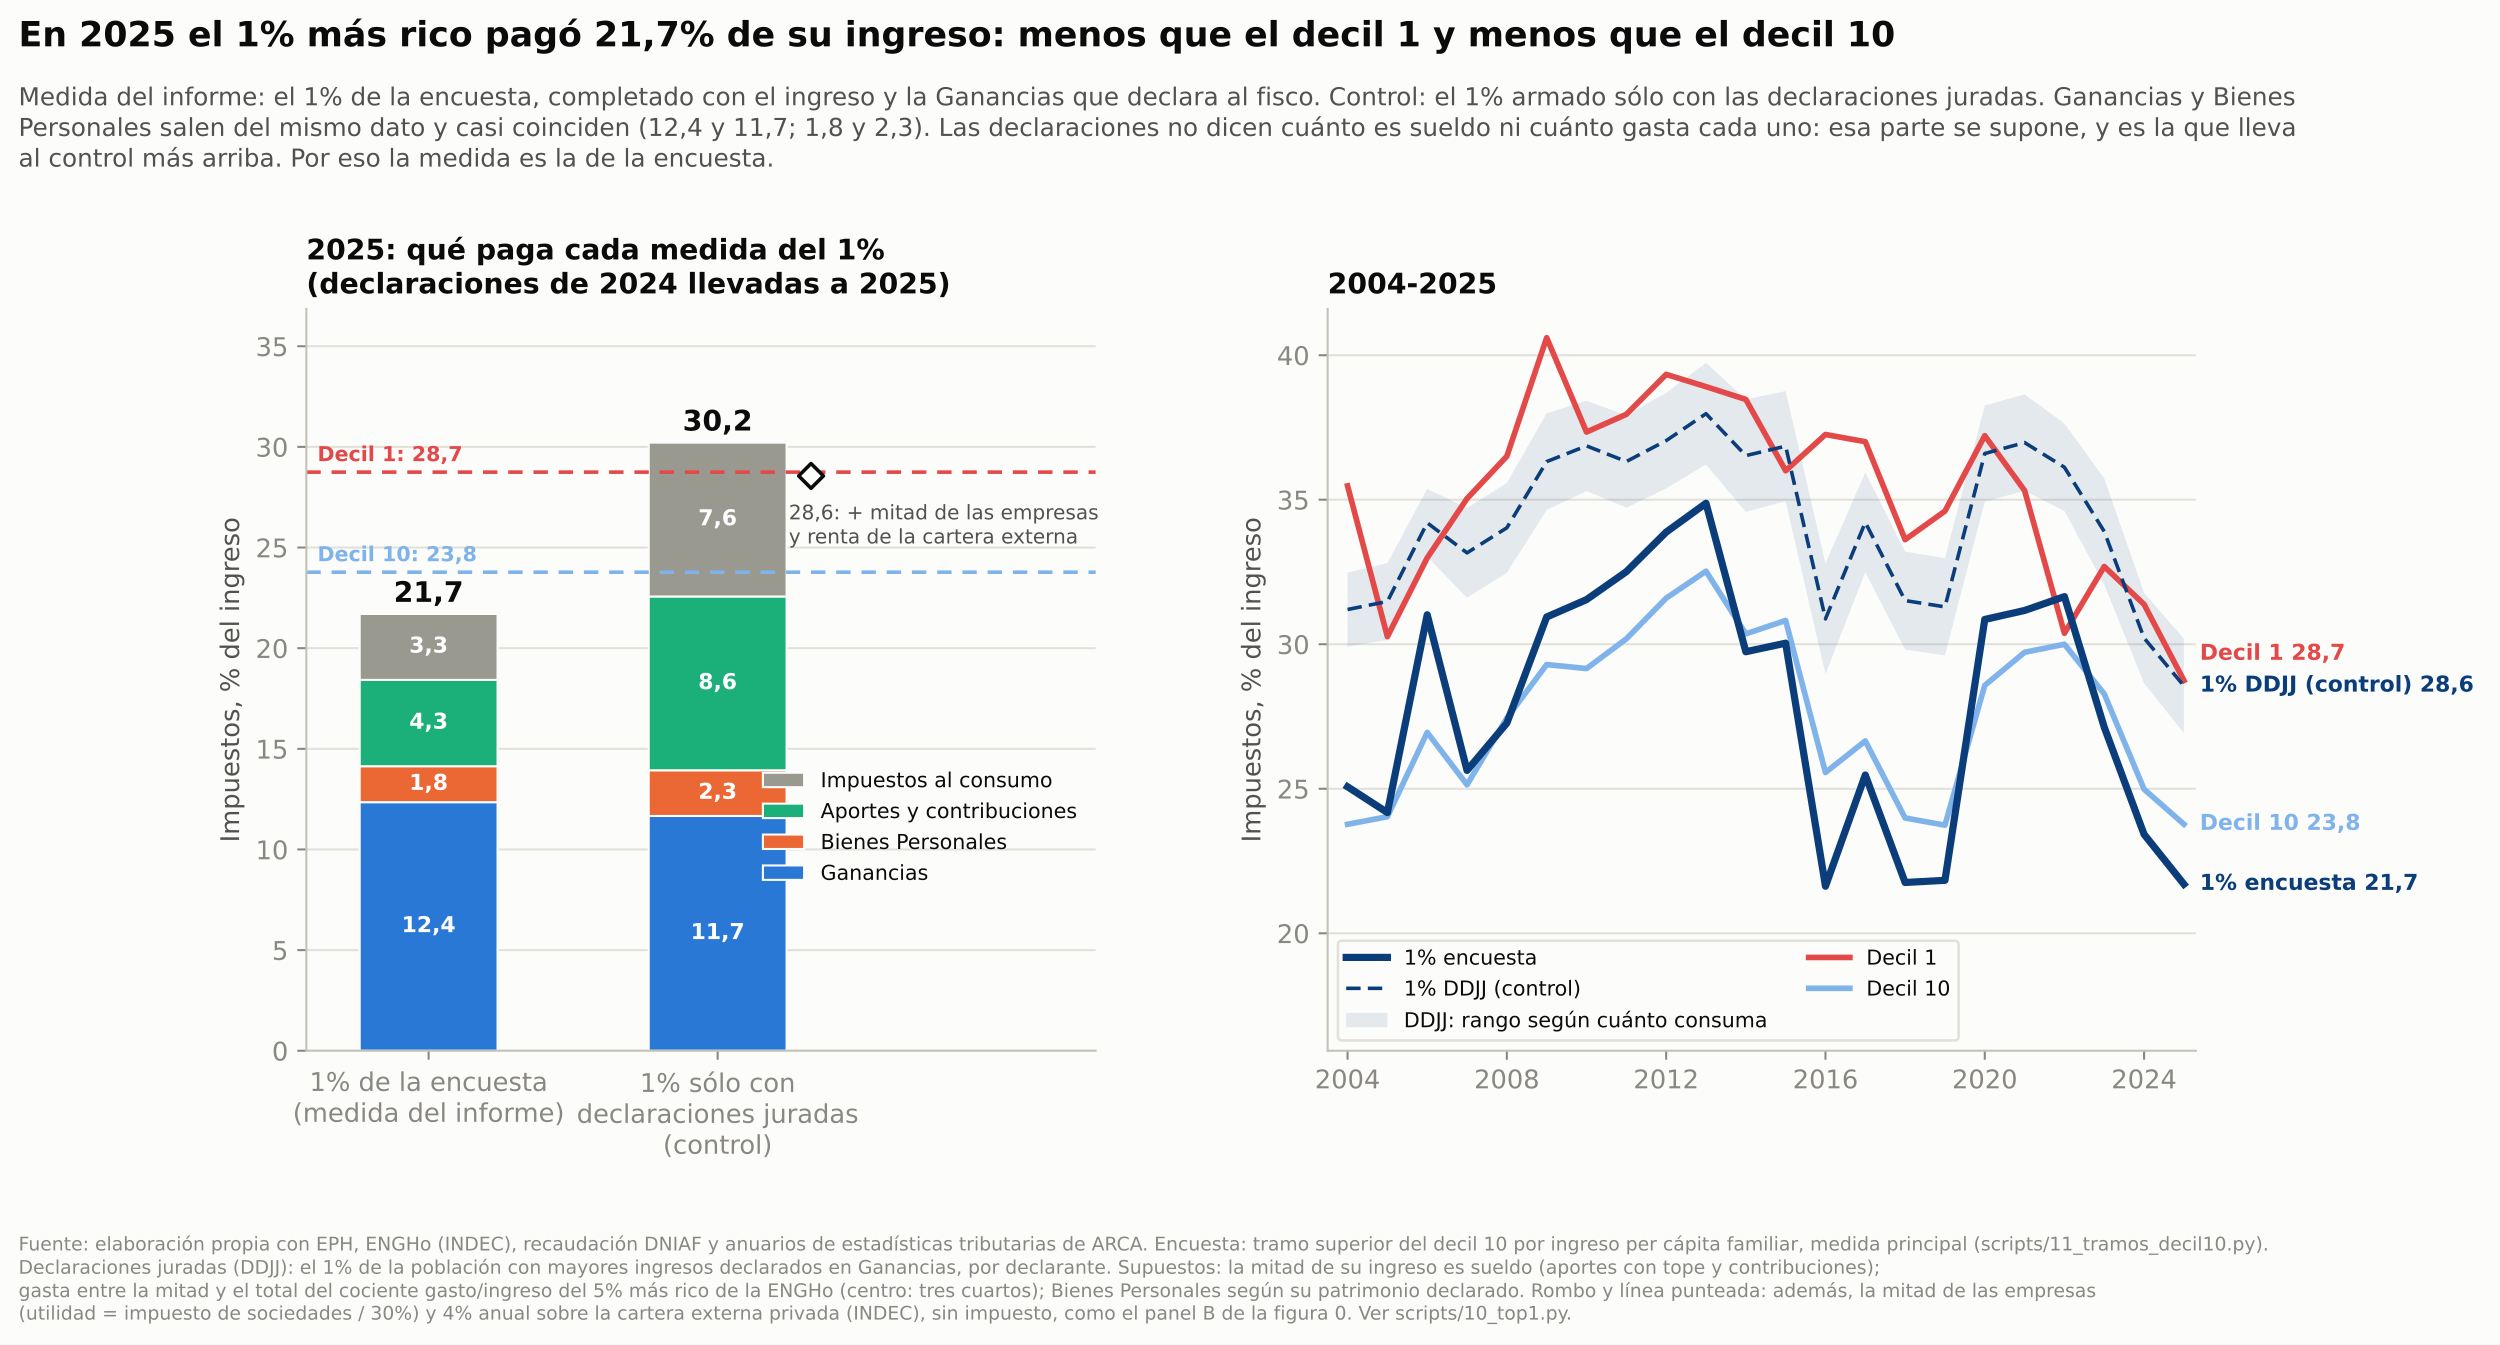
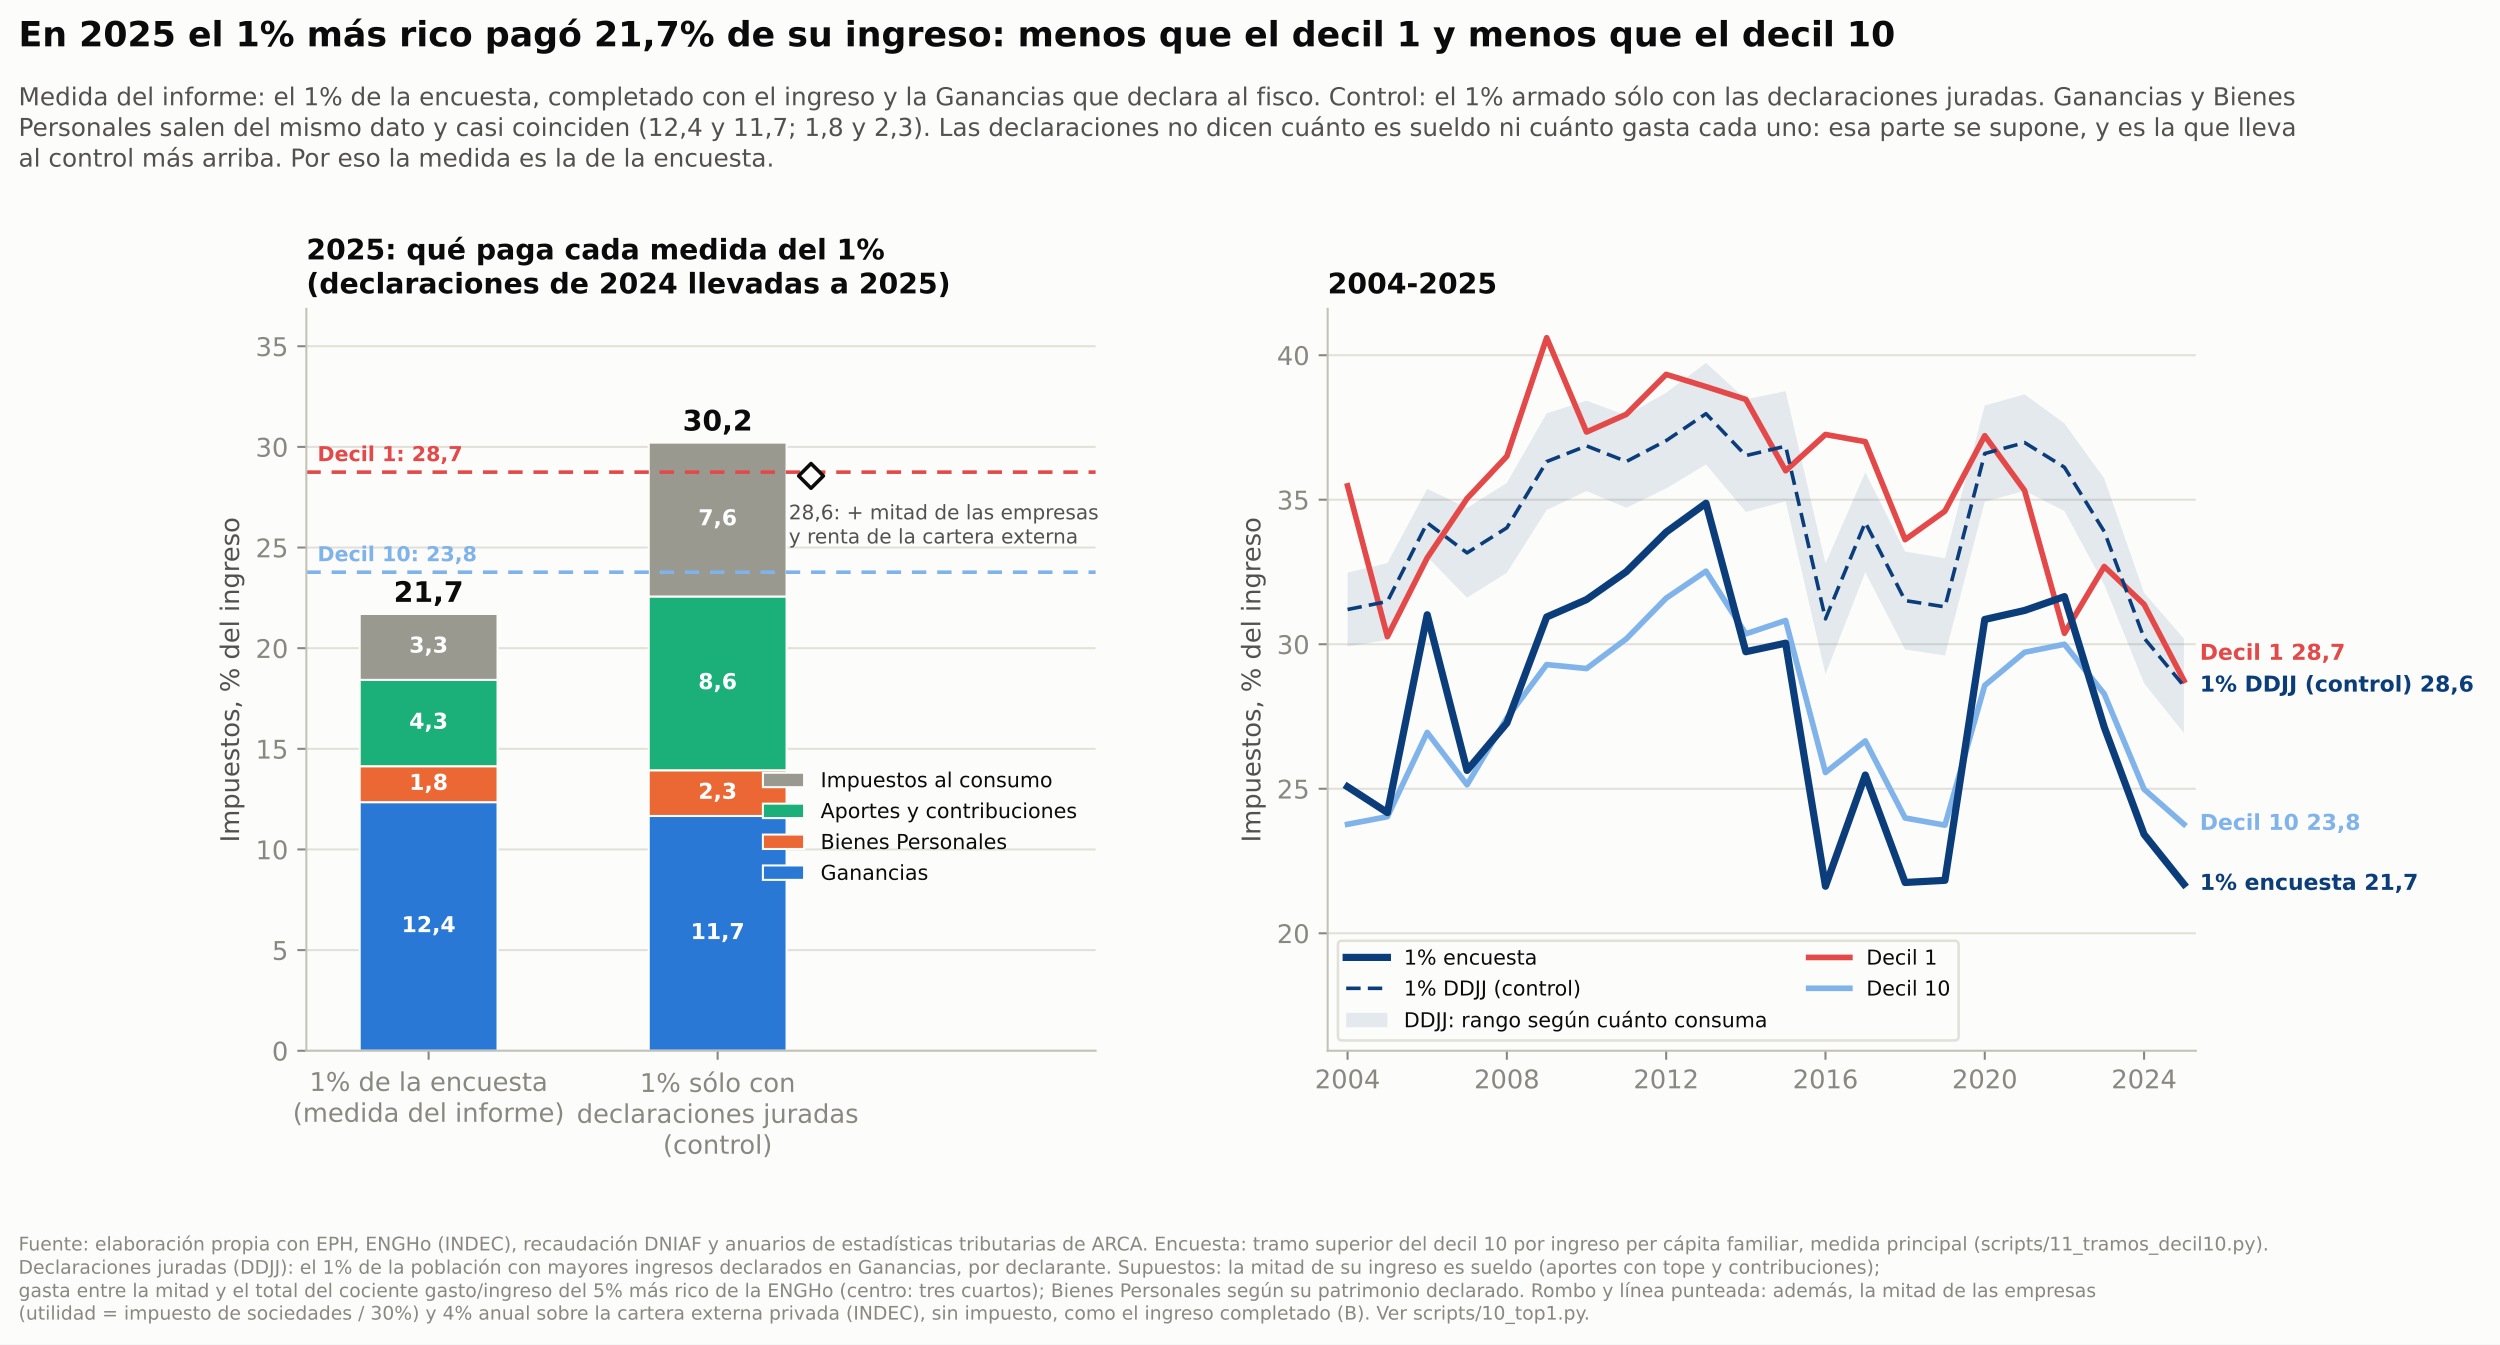
<svg xmlns="http://www.w3.org/2000/svg" xmlns:xlink="http://www.w3.org/1999/xlink" width="970.97pt" height="522.212pt" viewBox="0 0 970.97 522.212" version="1.1">
  <defs>
    <style type="text/css">*{stroke-linejoin: round; stroke-linecap: butt}</style>
  </defs>
  <g id="figure_1">
    <g id="patch_1">
      <path d="M 0 522.212  L 970.97 522.212  L 970.97 0  L 0 0  z " style="fill: #fcfcfb" />
    </g>
    <g id="axes_1">
      <g id="patch_2">
        <path d="M 118.98 408.096  L 425.521 408.096  L 425.521 119.952  L 118.98 119.952  z " style="fill: #fcfcfb" />
      </g>
      <g id="matplotlib.axis_1">
        <g id="xtick_1">
          <g id="line2d_1">
            <defs>
-               <path id="mda663df20a" d="M 0 0  L 0 3.5  " style="stroke: #898781; stroke-width: 0.8" />
+               <path id="m1681e2840f" d="M 0 0  L 0 3.5  " style="stroke: #898781; stroke-width: 0.8" />
            </defs>
            <g>
-               <use xlink:href="#mda663df20a" x="166.472" y="408.096" style="fill: #898781; stroke: #898781; stroke-width: 0.8" />
+               <use xlink:href="#m1681e2840f" x="166.472" y="408.096" style="fill: #898781; stroke: #898781; stroke-width: 0.8" />
            </g>
          </g>
          <g id="text_1">
            <text style="font-size: 10px; font-family: 'DejaVu Sans'; fill: #898781" transform="translate(120.2004 423.6954)">1% de la encuesta</text>
            <text style="font-size: 10px; font-family: 'DejaVu Sans'; fill: #898781" transform="translate(113.7122 435.6981)">(medida del informe)</text>
          </g>
        </g>
        <g id="xtick_2">
          <g id="line2d_2">
            <g>
-               <use xlink:href="#mda663df20a" x="278.727" y="408.096" style="fill: #898781; stroke: #898781; stroke-width: 0.8" />
+               <use xlink:href="#m1681e2840f" x="278.727" y="408.096" style="fill: #898781; stroke: #898781; stroke-width: 0.8" />
            </g>
          </g>
          <g id="text_2">
            <text style="font-size: 10px; font-family: 'DejaVu Sans'; fill: #898781" transform="translate(248.5269 424.0954)">1% sólo con</text>
            <text style="font-size: 10px; font-family: 'DejaVu Sans'; fill: #898781" transform="translate(223.9972 436.0981)">declaraciones juradas</text>
            <text style="font-size: 10px; font-family: 'DejaVu Sans'; fill: #898781" transform="translate(257.4941 448.1009)">(control)</text>
          </g>
        </g>
      </g>
      <g id="matplotlib.axis_2">
        <g id="ytick_1">
          <g id="line2d_3">
-             <path d="M 118.98 408.096  L 425.521 408.096  " clip-path="url(#p91797fa231)" style="fill: none; stroke: #e1e0d9; stroke-width: 0.8; stroke-linecap: square" />
+             <path d="M 118.98 408.096  L 425.521 408.096  " clip-path="url(#p516f015d43)" style="fill: none; stroke: #e1e0d9; stroke-width: 0.8; stroke-linecap: square" />
          </g>
          <g id="line2d_4">
            <defs>
-               <path id="m4228adaf43" d="M 0 0  L -3.5 0  " style="stroke: #898781; stroke-width: 0.8" />
+               <path id="mebcb7e7523" d="M 0 0  L -3.5 0  " style="stroke: #898781; stroke-width: 0.8" />
            </defs>
            <g>
-               <use xlink:href="#m4228adaf43" x="118.98" y="408.096" style="fill: #898781; stroke: #898781; stroke-width: 0.8" />
+               <use xlink:href="#mebcb7e7523" x="118.98" y="408.096" style="fill: #898781; stroke: #898781; stroke-width: 0.8" />
            </g>
          </g>
          <g id="text_3">
            <text style="font-size: 10px; font-family: 'DejaVu Sans'; text-anchor: end; fill: #898781" x="111.98" y="411.895" transform="rotate(-0 111.98 411.8948)">0</text>
          </g>
        </g>
        <g id="ytick_2">
          <g id="line2d_5">
-             <path d="M 118.98 369.008  L 425.521 369.008  " clip-path="url(#p91797fa231)" style="fill: none; stroke: #e1e0d9; stroke-width: 0.8; stroke-linecap: square" />
+             <path d="M 118.98 369.008  L 425.521 369.008  " clip-path="url(#p516f015d43)" style="fill: none; stroke: #e1e0d9; stroke-width: 0.8; stroke-linecap: square" />
          </g>
          <g id="line2d_6">
            <g>
-               <use xlink:href="#m4228adaf43" x="118.98" y="369.008" style="fill: #898781; stroke: #898781; stroke-width: 0.8" />
+               <use xlink:href="#mebcb7e7523" x="118.98" y="369.008" style="fill: #898781; stroke: #898781; stroke-width: 0.8" />
            </g>
          </g>
          <g id="text_4">
            <text style="font-size: 10px; font-family: 'DejaVu Sans'; text-anchor: end; fill: #898781" x="111.98" y="372.807" transform="rotate(-0 111.98 372.8066)">5</text>
          </g>
        </g>
        <g id="ytick_3">
          <g id="line2d_7">
-             <path d="M 118.98 329.919  L 425.521 329.919  " clip-path="url(#p91797fa231)" style="fill: none; stroke: #e1e0d9; stroke-width: 0.8; stroke-linecap: square" />
+             <path d="M 118.98 329.919  L 425.521 329.919  " clip-path="url(#p516f015d43)" style="fill: none; stroke: #e1e0d9; stroke-width: 0.8; stroke-linecap: square" />
          </g>
          <g id="line2d_8">
            <g>
-               <use xlink:href="#m4228adaf43" x="118.98" y="329.919" style="fill: #898781; stroke: #898781; stroke-width: 0.8" />
+               <use xlink:href="#mebcb7e7523" x="118.98" y="329.919" style="fill: #898781; stroke: #898781; stroke-width: 0.8" />
            </g>
          </g>
          <g id="text_5">
            <text style="font-size: 10px; font-family: 'DejaVu Sans'; text-anchor: end; fill: #898781" x="111.98" y="333.718" transform="rotate(-0 111.98 333.7183)">10</text>
          </g>
        </g>
        <g id="ytick_4">
          <g id="line2d_9">
-             <path d="M 118.98 290.831  L 425.521 290.831  " clip-path="url(#p91797fa231)" style="fill: none; stroke: #e1e0d9; stroke-width: 0.8; stroke-linecap: square" />
+             <path d="M 118.98 290.831  L 425.521 290.831  " clip-path="url(#p516f015d43)" style="fill: none; stroke: #e1e0d9; stroke-width: 0.8; stroke-linecap: square" />
          </g>
          <g id="line2d_10">
            <g>
-               <use xlink:href="#m4228adaf43" x="118.98" y="290.831" style="fill: #898781; stroke: #898781; stroke-width: 0.8" />
+               <use xlink:href="#mebcb7e7523" x="118.98" y="290.831" style="fill: #898781; stroke: #898781; stroke-width: 0.8" />
            </g>
          </g>
          <g id="text_6">
            <text style="font-size: 10px; font-family: 'DejaVu Sans'; text-anchor: end; fill: #898781" x="111.98" y="294.63" transform="rotate(-0 111.98 294.63)">15</text>
          </g>
        </g>
        <g id="ytick_5">
          <g id="line2d_11">
-             <path d="M 118.98 251.743  L 425.521 251.743  " clip-path="url(#p91797fa231)" style="fill: none; stroke: #e1e0d9; stroke-width: 0.8; stroke-linecap: square" />
+             <path d="M 118.98 251.743  L 425.521 251.743  " clip-path="url(#p516f015d43)" style="fill: none; stroke: #e1e0d9; stroke-width: 0.8; stroke-linecap: square" />
          </g>
          <g id="line2d_12">
            <g>
-               <use xlink:href="#m4228adaf43" x="118.98" y="251.743" style="fill: #898781; stroke: #898781; stroke-width: 0.8" />
+               <use xlink:href="#mebcb7e7523" x="118.98" y="251.743" style="fill: #898781; stroke: #898781; stroke-width: 0.8" />
            </g>
          </g>
          <g id="text_7">
            <text style="font-size: 10px; font-family: 'DejaVu Sans'; text-anchor: end; fill: #898781" x="111.98" y="255.542" transform="rotate(-0 111.98 255.5418)">20</text>
          </g>
        </g>
        <g id="ytick_6">
          <g id="line2d_13">
-             <path d="M 118.98 212.655  L 425.521 212.655  " clip-path="url(#p91797fa231)" style="fill: none; stroke: #e1e0d9; stroke-width: 0.8; stroke-linecap: square" />
+             <path d="M 118.98 212.655  L 425.521 212.655  " clip-path="url(#p516f015d43)" style="fill: none; stroke: #e1e0d9; stroke-width: 0.8; stroke-linecap: square" />
          </g>
          <g id="line2d_14">
            <g>
-               <use xlink:href="#m4228adaf43" x="118.98" y="212.655" style="fill: #898781; stroke: #898781; stroke-width: 0.8" />
+               <use xlink:href="#mebcb7e7523" x="118.98" y="212.655" style="fill: #898781; stroke: #898781; stroke-width: 0.8" />
            </g>
          </g>
          <g id="text_8">
            <text style="font-size: 10px; font-family: 'DejaVu Sans'; text-anchor: end; fill: #898781" x="111.98" y="216.453" transform="rotate(-0 111.98 216.4535)">25</text>
          </g>
        </g>
        <g id="ytick_7">
          <g id="line2d_15">
-             <path d="M 118.98 173.566  L 425.521 173.566  " clip-path="url(#p91797fa231)" style="fill: none; stroke: #e1e0d9; stroke-width: 0.8; stroke-linecap: square" />
+             <path d="M 118.98 173.566  L 425.521 173.566  " clip-path="url(#p516f015d43)" style="fill: none; stroke: #e1e0d9; stroke-width: 0.8; stroke-linecap: square" />
          </g>
          <g id="line2d_16">
            <g>
-               <use xlink:href="#m4228adaf43" x="118.98" y="173.566" style="fill: #898781; stroke: #898781; stroke-width: 0.8" />
+               <use xlink:href="#mebcb7e7523" x="118.98" y="173.566" style="fill: #898781; stroke: #898781; stroke-width: 0.8" />
            </g>
          </g>
          <g id="text_9">
            <text style="font-size: 10px; font-family: 'DejaVu Sans'; text-anchor: end; fill: #898781" x="111.98" y="177.365" transform="rotate(-0 111.98 177.3652)">30</text>
          </g>
        </g>
        <g id="ytick_8">
          <g id="line2d_17">
-             <path d="M 118.98 134.478  L 425.521 134.478  " clip-path="url(#p91797fa231)" style="fill: none; stroke: #e1e0d9; stroke-width: 0.8; stroke-linecap: square" />
+             <path d="M 118.98 134.478  L 425.521 134.478  " clip-path="url(#p516f015d43)" style="fill: none; stroke: #e1e0d9; stroke-width: 0.8; stroke-linecap: square" />
          </g>
          <g id="line2d_18">
            <g>
-               <use xlink:href="#m4228adaf43" x="118.98" y="134.478" style="fill: #898781; stroke: #898781; stroke-width: 0.8" />
+               <use xlink:href="#mebcb7e7523" x="118.98" y="134.478" style="fill: #898781; stroke: #898781; stroke-width: 0.8" />
            </g>
          </g>
          <g id="text_10">
            <text style="font-size: 10px; font-family: 'DejaVu Sans'; text-anchor: end; fill: #898781" x="111.98" y="138.277" transform="rotate(-0 111.98 138.2769)">35</text>
          </g>
        </g>
        <g id="text_11">
          <text style="font-size: 10px; font-family: 'DejaVu Sans'; text-anchor: middle; fill: #52514e" x="92.853" y="264.024" transform="rotate(-90 92.85266 264.024)">Impuestos, % del ingreso</text>
        </g>
      </g>
      <g id="patch_3">
-         <path d="M 139.704 408.096  L 193.241 408.096  L 193.241 311.545  L 139.704 311.545  z " clip-path="url(#p91797fa231)" style="fill: #2a78d6; stroke: #fcfcfb; stroke-width: 0.8; stroke-linejoin: miter" />
+         <path d="M 139.704 408.096  L 193.241 408.096  L 193.241 311.545  L 139.704 311.545  z " clip-path="url(#p516f015d43)" style="fill: #2a78d6; stroke: #fcfcfb; stroke-width: 0.8; stroke-linejoin: miter" />
      </g>
      <g id="patch_4">
-         <path d="M 251.959 408.096  L 305.495 408.096  L 305.495 316.918  L 251.959 316.918  z " clip-path="url(#p91797fa231)" style="fill: #2a78d6; stroke: #fcfcfb; stroke-width: 0.8; stroke-linejoin: miter" />
+         <path d="M 251.959 408.096  L 305.495 408.096  L 305.495 316.918  L 251.959 316.918  z " clip-path="url(#p516f015d43)" style="fill: #2a78d6; stroke: #fcfcfb; stroke-width: 0.8; stroke-linejoin: miter" />
      </g>
      <g id="patch_5">
-         <path d="M 139.704 311.545  L 193.241 311.545  L 193.241 297.588  L 139.704 297.588  z " clip-path="url(#p91797fa231)" style="fill: #eb6834; stroke: #fcfcfb; stroke-width: 0.8; stroke-linejoin: miter" />
+         <path d="M 139.704 311.545  L 193.241 311.545  L 193.241 297.588  L 139.704 297.588  z " clip-path="url(#p516f015d43)" style="fill: #eb6834; stroke: #fcfcfb; stroke-width: 0.8; stroke-linejoin: miter" />
      </g>
      <g id="patch_6">
-         <path d="M 251.959 316.918  L 305.495 316.918  L 305.495 299.162  L 251.959 299.162  z " clip-path="url(#p91797fa231)" style="fill: #eb6834; stroke: #fcfcfb; stroke-width: 0.8; stroke-linejoin: miter" />
+         <path d="M 251.959 316.918  L 305.495 316.918  L 305.495 299.162  L 251.959 299.162  z " clip-path="url(#p516f015d43)" style="fill: #eb6834; stroke: #fcfcfb; stroke-width: 0.8; stroke-linejoin: miter" />
      </g>
      <g id="patch_7">
-         <path d="M 139.704 297.588  L 193.241 297.588  L 193.241 264.05  L 139.704 264.05  z " clip-path="url(#p91797fa231)" style="fill: #1baf7a; stroke: #fcfcfb; stroke-width: 0.8; stroke-linejoin: miter" />
+         <path d="M 139.704 297.588  L 193.241 297.588  L 193.241 264.05  L 139.704 264.05  z " clip-path="url(#p516f015d43)" style="fill: #1baf7a; stroke: #fcfcfb; stroke-width: 0.8; stroke-linejoin: miter" />
      </g>
      <g id="patch_8">
-         <path d="M 251.959 299.162  L 305.495 299.162  L 305.495 231.667  L 251.959 231.667  z " clip-path="url(#p91797fa231)" style="fill: #1baf7a; stroke: #fcfcfb; stroke-width: 0.8; stroke-linejoin: miter" />
+         <path d="M 251.959 299.162  L 305.495 299.162  L 305.495 231.667  L 251.959 231.667  z " clip-path="url(#p516f015d43)" style="fill: #1baf7a; stroke: #fcfcfb; stroke-width: 0.8; stroke-linejoin: miter" />
      </g>
      <g id="patch_9">
-         <path d="M 139.704 264.05  L 193.241 264.05  L 193.241 238.459  L 139.704 238.459  z " clip-path="url(#p91797fa231)" style="fill: #9a998f; stroke: #fcfcfb; stroke-width: 0.8; stroke-linejoin: miter" />
+         <path d="M 139.704 264.05  L 193.241 264.05  L 193.241 238.459  L 139.704 238.459  z " clip-path="url(#p516f015d43)" style="fill: #9a998f; stroke: #fcfcfb; stroke-width: 0.8; stroke-linejoin: miter" />
      </g>
      <g id="patch_10">
-         <path d="M 251.959 231.667  L 305.495 231.667  L 305.495 171.912  L 251.959 171.912  z " clip-path="url(#p91797fa231)" style="fill: #9a998f; stroke: #fcfcfb; stroke-width: 0.8; stroke-linejoin: miter" />
+         <path d="M 251.959 231.667  L 305.495 231.667  L 305.495 171.912  L 251.959 171.912  z " clip-path="url(#p516f015d43)" style="fill: #9a998f; stroke: #fcfcfb; stroke-width: 0.8; stroke-linejoin: miter" />
      </g>
      <g id="line2d_19">
-         <path d="M 118.98 183.369  L 425.521 183.369  " clip-path="url(#p91797fa231)" style="fill: none; stroke-dasharray: 5.6,4.2; stroke-dashoffset: 0; stroke: #e34948; stroke-width: 1.4" />
+         <path d="M 118.98 183.369  L 425.521 183.369  " clip-path="url(#p516f015d43)" style="fill: none; stroke-dasharray: 5.6,4.2; stroke-dashoffset: 0; stroke: #e34948; stroke-width: 1.4" />
      </g>
      <g id="line2d_20">
-         <path d="M 118.98 222.235  L 425.521 222.235  " clip-path="url(#p91797fa231)" style="fill: none; stroke-dasharray: 5.6,4.2; stroke-dashoffset: 0; stroke: #7fb3ea; stroke-width: 1.4" />
+         <path d="M 118.98 222.235  L 425.521 222.235  " clip-path="url(#p516f015d43)" style="fill: none; stroke-dasharray: 5.6,4.2; stroke-dashoffset: 0; stroke: #7fb3ea; stroke-width: 1.4" />
      </g>
      <g id="patch_11">
        <path d="M 118.98 408.096  L 118.98 119.952  " style="fill: none; stroke: #c3c2b7; stroke-width: 0.8; stroke-linejoin: miter; stroke-linecap: square" />
      </g>
      <g id="patch_12">
        <path d="M 118.98 408.096  L 425.521 408.096  " style="fill: none; stroke: #c3c2b7; stroke-width: 0.8; stroke-linejoin: miter; stroke-linecap: square" />
      </g>
      <g id="text_12">
        <text style="font-weight: 700; font-size: 8.5px; font-family: 'DejaVu Sans'; text-anchor: middle; fill: #ffffff" x="166.472" y="362.029" transform="rotate(-0 166.4723 362.0286)">12,4</text>
      </g>
      <g id="text_13">
        <text style="font-weight: 700; font-size: 8.5px; font-family: 'DejaVu Sans'; text-anchor: middle; fill: #ffffff" x="278.727" y="364.715" transform="rotate(-0 278.7269 364.7149)">11,7</text>
      </g>
      <g id="text_14">
        <text style="font-weight: 700; font-size: 8.5px; font-family: 'DejaVu Sans'; text-anchor: middle; fill: #ffffff" x="166.472" y="306.774" transform="rotate(-0 166.4723 306.7745)">1,8</text>
      </g>
      <g id="text_15">
        <text style="font-weight: 700; font-size: 8.5px; font-family: 'DejaVu Sans'; text-anchor: middle; fill: #ffffff" x="278.727" y="310.248" transform="rotate(-0 278.7269 310.2481)">2,3</text>
      </g>
      <g id="text_16">
        <text style="font-weight: 700; font-size: 8.5px; font-family: 'DejaVu Sans'; text-anchor: middle; fill: #ffffff" x="166.472" y="283.027" transform="rotate(-0 166.4723 283.0267)">4,3</text>
      </g>
      <g id="text_17">
        <text style="font-weight: 700; font-size: 8.5px; font-family: 'DejaVu Sans'; text-anchor: middle; fill: #ffffff" x="278.727" y="267.623" transform="rotate(-0 278.7269 267.6228)">8,6</text>
      </g>
      <g id="text_18">
        <text style="font-weight: 700; font-size: 8.5px; font-family: 'DejaVu Sans'; text-anchor: middle; fill: #ffffff" x="166.472" y="253.462" transform="rotate(-0 166.4723 253.4622)">3,3</text>
      </g>
      <g id="text_19">
        <text style="font-weight: 700; font-size: 8.5px; font-family: 'DejaVu Sans'; text-anchor: middle; fill: #ffffff" x="278.727" y="203.998" transform="rotate(-0 278.7269 203.9978)">7,6</text>
      </g>
      <g id="text_20">
        <text style="font-weight: 700; font-size: 11px; font-family: 'DejaVu Sans'; text-anchor: middle; fill: #0b0b0b" x="166.472" y="233.768" transform="rotate(-0 166.4723 233.7681)">21,7</text>
      </g>
      <g id="text_21">
        <text style="font-weight: 700; font-size: 11px; font-family: 'DejaVu Sans'; text-anchor: middle; fill: #0b0b0b" x="278.727" y="167.222" transform="rotate(-0 278.7269 167.2218)">30,2</text>
      </g>
      <g id="text_22">
        <text style="font-size: 7.8px; font-family: 'DejaVu Sans'; fill: #52514e" transform="translate(306.3588 201.7035)">28,6: + mitad de las empresas</text>
        <text style="font-size: 7.8px; font-family: 'DejaVu Sans'; fill: #52514e" transform="translate(306.3588 211.0656)">y renta de la cartera externa</text>
      </g>
      <g id="text_23">
        <text style="font-weight: 700; font-size: 8px; font-family: 'DejaVu Sans'; text-anchor: start; fill: #e34948" x="123.297" y="179.102" transform="rotate(-0 123.2975 179.1022)">Decil 1: 28,7</text>
      </g>
      <g id="text_24">
        <text style="font-weight: 700; font-size: 8px; font-family: 'DejaVu Sans'; text-anchor: start; fill: #7fb3ea" x="123.297" y="217.968" transform="rotate(-0 123.2975 217.9678)">Decil 10: 23,8</text>
      </g>
      <g id="text_25">
        <text style="font-weight: 700; font-size: 11px; font-family: 'DejaVu Sans'; fill: #0b0b0b" transform="translate(118.98 100.749)">2025: qué paga cada medida del 1%</text>
        <text style="font-weight: 700; font-size: 11px; font-family: 'DejaVu Sans'; fill: #0b0b0b" transform="translate(118.98 113.952)">(declaraciones de 2024 llevadas a 2025)</text>
      </g>
      <g id="PathCollection_1">
        <defs>
-           <path id="m13210a60c7" d="M -0 4.796  L 4.796 0  L 0 -4.796  L -4.796 -0  z " style="stroke: #0b0b0b; stroke-width: 1.4" />
+           <path id="m819f6922eb" d="M -0 4.796  L 4.796 0  L 0 -4.796  L -4.796 -0  z " style="stroke: #0b0b0b; stroke-width: 1.4" />
        </defs>
-         <g clip-path="url(#p91797fa231)">
-           <use xlink:href="#m13210a60c7" x="314.994" y="184.833" style="fill: #fcfcfb; stroke: #0b0b0b; stroke-width: 1.4" />
+         <g clip-path="url(#p516f015d43)">
+           <use xlink:href="#m819f6922eb" x="314.994" y="184.833" style="fill: #fcfcfb; stroke: #0b0b0b; stroke-width: 1.4" />
        </g>
      </g>
      <g id="legend_1">
        <g id="patch_13">
          <path d="M 296.304 305.73  L 312.304 305.73  L 312.304 300.13  L 296.304 300.13  z " style="fill: #9a998f; stroke: #fcfcfb; stroke-width: 0.8; stroke-linejoin: miter" />
        </g>
        <g id="text_26">
          <text style="font-size: 8px; font-family: 'DejaVu Sans'; text-anchor: start; fill: #0b0b0b" x="318.704" y="305.73" transform="rotate(-0 318.7039 305.7303)">Impuestos al consumo</text>
        </g>
        <g id="patch_14">
          <path d="M 296.304 317.731  L 312.304 317.731  L 312.304 312.131  L 296.304 312.131  z " style="fill: #1baf7a; stroke: #fcfcfb; stroke-width: 0.8; stroke-linejoin: miter" />
        </g>
        <g id="text_27">
          <text style="font-size: 8px; font-family: 'DejaVu Sans'; text-anchor: start; fill: #0b0b0b" x="318.704" y="317.731" transform="rotate(-0 318.7039 317.7309)">Aportes y contribuciones</text>
        </g>
        <g id="patch_15">
          <path d="M 296.304 329.732  L 312.304 329.732  L 312.304 324.132  L 296.304 324.132  z " style="fill: #eb6834; stroke: #fcfcfb; stroke-width: 0.8; stroke-linejoin: miter" />
        </g>
        <g id="text_28">
          <text style="font-size: 8px; font-family: 'DejaVu Sans'; text-anchor: start; fill: #0b0b0b" x="318.704" y="329.732" transform="rotate(-0 318.7039 329.7316)">Bienes Personales</text>
        </g>
        <g id="patch_16">
          <path d="M 296.304 341.732  L 312.304 341.732  L 312.304 336.132  L 296.304 336.132  z " style="fill: #2a78d6; stroke: #fcfcfb; stroke-width: 0.8; stroke-linejoin: miter" />
        </g>
        <g id="text_29">
          <text style="font-size: 8px; font-family: 'DejaVu Sans'; text-anchor: start; fill: #0b0b0b" x="318.704" y="341.732" transform="rotate(-0 318.7039 341.7322)">Ganancias</text>
        </g>
      </g>
    </g>
    <g id="axes_2">
      <g id="patch_17">
        <path d="M 515.645 408.096  L 852.84 408.096  L 852.84 119.952  L 515.645 119.952  z " style="fill: #fcfcfb" />
      </g>
      <g id="matplotlib.axis_3">
        <g id="xtick_3">
          <g id="line2d_21">
            <g>
-               <use xlink:href="#mda663df20a" x="523.378" y="408.096" style="fill: #898781; stroke: #898781; stroke-width: 0.8" />
+               <use xlink:href="#m1681e2840f" x="523.378" y="408.096" style="fill: #898781; stroke: #898781; stroke-width: 0.8" />
            </g>
          </g>
          <g id="text_30">
            <text style="font-size: 10px; font-family: 'DejaVu Sans'; text-anchor: middle; fill: #898781" x="523.378" y="422.694" transform="rotate(-0 523.3784 422.6937)">2004</text>
          </g>
        </g>
        <g id="xtick_4">
          <g id="line2d_22">
            <g>
-               <use xlink:href="#mda663df20a" x="585.249" y="408.096" style="fill: #898781; stroke: #898781; stroke-width: 0.8" />
+               <use xlink:href="#m1681e2840f" x="585.249" y="408.096" style="fill: #898781; stroke: #898781; stroke-width: 0.8" />
            </g>
          </g>
          <g id="text_31">
            <text style="font-size: 10px; font-family: 'DejaVu Sans'; text-anchor: middle; fill: #898781" x="585.249" y="422.694" transform="rotate(-0 585.2491 422.6937)">2008</text>
          </g>
        </g>
        <g id="xtick_5">
          <g id="line2d_23">
            <g>
-               <use xlink:href="#mda663df20a" x="647.12" y="408.096" style="fill: #898781; stroke: #898781; stroke-width: 0.8" />
+               <use xlink:href="#m1681e2840f" x="647.12" y="408.096" style="fill: #898781; stroke: #898781; stroke-width: 0.8" />
            </g>
          </g>
          <g id="text_32">
            <text style="font-size: 10px; font-family: 'DejaVu Sans'; text-anchor: middle; fill: #898781" x="647.12" y="422.694" transform="rotate(-0 647.1198 422.6937)">2012</text>
          </g>
        </g>
        <g id="xtick_6">
          <g id="line2d_24">
            <g>
-               <use xlink:href="#mda663df20a" x="708.991" y="408.096" style="fill: #898781; stroke: #898781; stroke-width: 0.8" />
+               <use xlink:href="#m1681e2840f" x="708.991" y="408.096" style="fill: #898781; stroke: #898781; stroke-width: 0.8" />
            </g>
          </g>
          <g id="text_33">
            <text style="font-size: 10px; font-family: 'DejaVu Sans'; text-anchor: middle; fill: #898781" x="708.991" y="422.694" transform="rotate(-0 708.9905 422.6937)">2016</text>
          </g>
        </g>
        <g id="xtick_7">
          <g id="line2d_25">
            <g>
-               <use xlink:href="#mda663df20a" x="770.861" y="408.096" style="fill: #898781; stroke: #898781; stroke-width: 0.8" />
+               <use xlink:href="#m1681e2840f" x="770.861" y="408.096" style="fill: #898781; stroke: #898781; stroke-width: 0.8" />
            </g>
          </g>
          <g id="text_34">
            <text style="font-size: 10px; font-family: 'DejaVu Sans'; text-anchor: middle; fill: #898781" x="770.861" y="422.694" transform="rotate(-0 770.8613 422.6937)">2020</text>
          </g>
        </g>
        <g id="xtick_8">
          <g id="line2d_26">
            <g>
-               <use xlink:href="#mda663df20a" x="832.732" y="408.096" style="fill: #898781; stroke: #898781; stroke-width: 0.8" />
+               <use xlink:href="#m1681e2840f" x="832.732" y="408.096" style="fill: #898781; stroke: #898781; stroke-width: 0.8" />
            </g>
          </g>
          <g id="text_35">
            <text style="font-size: 10px; font-family: 'DejaVu Sans'; text-anchor: middle; fill: #898781" x="832.732" y="422.694" transform="rotate(-0 832.732 422.6937)">2024</text>
          </g>
        </g>
      </g>
      <g id="matplotlib.axis_4">
        <g id="ytick_9">
          <g id="line2d_27">
-             <path d="M 515.645 362.482  L 852.84 362.482  " clip-path="url(#p07859a0a70)" style="fill: none; stroke: #e1e0d9; stroke-width: 0.8; stroke-linecap: square" />
+             <path d="M 515.645 362.482  L 852.84 362.482  " clip-path="url(#pbae3becc0a)" style="fill: none; stroke: #e1e0d9; stroke-width: 0.8; stroke-linecap: square" />
          </g>
          <g id="line2d_28">
            <g>
-               <use xlink:href="#m4228adaf43" x="515.645" y="362.482" style="fill: #898781; stroke: #898781; stroke-width: 0.8" />
+               <use xlink:href="#mebcb7e7523" x="515.645" y="362.482" style="fill: #898781; stroke: #898781; stroke-width: 0.8" />
            </g>
          </g>
          <g id="text_36">
            <text style="font-size: 10px; font-family: 'DejaVu Sans'; text-anchor: end; fill: #898781" x="508.645" y="366.281" transform="rotate(-0 508.6445 366.2806)">20</text>
          </g>
        </g>
        <g id="ytick_10">
          <g id="line2d_29">
-             <path d="M 515.645 306.35  L 852.84 306.35  " clip-path="url(#p07859a0a70)" style="fill: none; stroke: #e1e0d9; stroke-width: 0.8; stroke-linecap: square" />
+             <path d="M 515.645 306.35  L 852.84 306.35  " clip-path="url(#pbae3becc0a)" style="fill: none; stroke: #e1e0d9; stroke-width: 0.8; stroke-linecap: square" />
          </g>
          <g id="line2d_30">
            <g>
-               <use xlink:href="#m4228adaf43" x="515.645" y="306.35" style="fill: #898781; stroke: #898781; stroke-width: 0.8" />
+               <use xlink:href="#mebcb7e7523" x="515.645" y="306.35" style="fill: #898781; stroke: #898781; stroke-width: 0.8" />
            </g>
          </g>
          <g id="text_37">
            <text style="font-size: 10px; font-family: 'DejaVu Sans'; text-anchor: end; fill: #898781" x="508.645" y="310.149" transform="rotate(-0 508.6445 310.1491)">25</text>
          </g>
        </g>
        <g id="ytick_11">
          <g id="line2d_31">
-             <path d="M 515.645 250.219  L 852.84 250.219  " clip-path="url(#p07859a0a70)" style="fill: none; stroke: #e1e0d9; stroke-width: 0.8; stroke-linecap: square" />
+             <path d="M 515.645 250.219  L 852.84 250.219  " clip-path="url(#pbae3becc0a)" style="fill: none; stroke: #e1e0d9; stroke-width: 0.8; stroke-linecap: square" />
          </g>
          <g id="line2d_32">
            <g>
-               <use xlink:href="#m4228adaf43" x="515.645" y="250.219" style="fill: #898781; stroke: #898781; stroke-width: 0.8" />
+               <use xlink:href="#mebcb7e7523" x="515.645" y="250.219" style="fill: #898781; stroke: #898781; stroke-width: 0.8" />
            </g>
          </g>
          <g id="text_38">
            <text style="font-size: 10px; font-family: 'DejaVu Sans'; text-anchor: end; fill: #898781" x="508.645" y="254.018" transform="rotate(-0 508.6445 254.0175)">30</text>
          </g>
        </g>
        <g id="ytick_12">
          <g id="line2d_33">
-             <path d="M 515.645 194.087  L 852.84 194.087  " clip-path="url(#p07859a0a70)" style="fill: none; stroke: #e1e0d9; stroke-width: 0.8; stroke-linecap: square" />
+             <path d="M 515.645 194.087  L 852.84 194.087  " clip-path="url(#pbae3becc0a)" style="fill: none; stroke: #e1e0d9; stroke-width: 0.8; stroke-linecap: square" />
          </g>
          <g id="line2d_34">
            <g>
-               <use xlink:href="#m4228adaf43" x="515.645" y="194.087" style="fill: #898781; stroke: #898781; stroke-width: 0.8" />
+               <use xlink:href="#mebcb7e7523" x="515.645" y="194.087" style="fill: #898781; stroke: #898781; stroke-width: 0.8" />
            </g>
          </g>
          <g id="text_39">
            <text style="font-size: 10px; font-family: 'DejaVu Sans'; text-anchor: end; fill: #898781" x="508.645" y="197.886" transform="rotate(-0 508.6445 197.886)">35</text>
          </g>
        </g>
        <g id="ytick_13">
          <g id="line2d_35">
-             <path d="M 515.645 137.956  L 852.84 137.956  " clip-path="url(#p07859a0a70)" style="fill: none; stroke: #e1e0d9; stroke-width: 0.8; stroke-linecap: square" />
+             <path d="M 515.645 137.956  L 852.84 137.956  " clip-path="url(#pbae3becc0a)" style="fill: none; stroke: #e1e0d9; stroke-width: 0.8; stroke-linecap: square" />
          </g>
          <g id="line2d_36">
            <g>
-               <use xlink:href="#m4228adaf43" x="515.645" y="137.956" style="fill: #898781; stroke: #898781; stroke-width: 0.8" />
+               <use xlink:href="#mebcb7e7523" x="515.645" y="137.956" style="fill: #898781; stroke: #898781; stroke-width: 0.8" />
            </g>
          </g>
          <g id="text_40">
            <text style="font-size: 10px; font-family: 'DejaVu Sans'; text-anchor: end; fill: #898781" x="508.645" y="141.754" transform="rotate(-0 508.6445 141.7545)">40</text>
          </g>
        </g>
        <g id="text_41">
          <text style="font-size: 10px; font-family: 'DejaVu Sans'; text-anchor: middle; fill: #52514e" x="489.517" y="264.024" transform="rotate(-90 489.5172 264.024)">Impuestos, % del ingreso</text>
        </g>
      </g>
      <g id="FillBetweenPolyCollection_1">
        <defs>
-           <path id="m50462dc884" d="M 523.378 -299.812  L 523.378 -271.167  L 538.846 -273.658  L 554.314 -305.941  L 569.781 -290.067  L 585.249 -299.767  L 600.717 -324.162  L 616.184 -331.498  L 631.652 -325.031  L 647.12 -332.509  L 662.587 -341.805  L 678.055 -323.406  L 693.523 -327.519  L 708.991 -260.33  L 724.458 -299.946  L 739.926 -269.929  L 755.394 -267.637  L 770.861 -327.407  L 786.329 -331.583  L 801.797 -323.716  L 817.264 -295.142  L 832.732 -256.843  L 848.2 -237.478  L 848.2 -274.15  L 848.2 -274.15  L 832.732 -291.961  L 817.264 -336.414  L 801.797 -357.741  L 786.329 -369.047  L 770.861 -364.728  L 755.394 -305.395  L 739.926 -307.986  L 724.458 -338.727  L 708.991 -303.375  L 693.523 -370.314  L 678.055 -367.116  L 662.587 -381.267  L 647.12 -369.655  L 631.652 -360.896  L 616.184 -366.572  L 600.717 -361.705  L 585.249 -334.685  L 569.781 -324.914  L 554.314 -332.355  L 538.846 -303.547  L 523.378 -299.812  z " />
+           <path id="m395cf081ca" d="M 523.378 -299.812  L 523.378 -271.167  L 538.846 -273.658  L 554.314 -305.941  L 569.781 -290.067  L 585.249 -299.767  L 600.717 -324.162  L 616.184 -331.498  L 631.652 -325.031  L 647.12 -332.509  L 662.587 -341.805  L 678.055 -323.406  L 693.523 -327.519  L 708.991 -260.33  L 724.458 -299.946  L 739.926 -269.929  L 755.394 -267.637  L 770.861 -327.407  L 786.329 -331.583  L 801.797 -323.716  L 817.264 -295.142  L 832.732 -256.843  L 848.2 -237.478  L 848.2 -274.15  L 848.2 -274.15  L 832.732 -291.961  L 817.264 -336.414  L 801.797 -357.741  L 786.329 -369.047  L 770.861 -364.728  L 755.394 -305.395  L 739.926 -307.986  L 724.458 -338.727  L 708.991 -303.375  L 693.523 -370.314  L 678.055 -367.116  L 662.587 -381.267  L 647.12 -369.655  L 631.652 -360.896  L 616.184 -366.572  L 600.717 -361.705  L 585.249 -334.685  L 569.781 -324.914  L 554.314 -332.355  L 538.846 -303.547  L 523.378 -299.812  z " />
        </defs>
-         <g clip-path="url(#p07859a0a70)">
-           <use xlink:href="#m50462dc884" x="0" y="522.212" style="fill: #0b3d7a; fill-opacity: 0.1" />
+         <g clip-path="url(#pbae3becc0a)">
+           <use xlink:href="#m395cf081ca" x="0" y="522.212" style="fill: #0b3d7a; fill-opacity: 0.1" />
        </g>
      </g>
      <g id="line2d_37">
-         <path d="M 523.378 188.707  L 538.846 247.256  L 554.314 216.652  L 569.781 193.623  L 585.249 177.186  L 600.717 131.178  L 616.184 167.787  L 631.652 160.909  L 647.12 145.417  L 662.587 150.179  L 678.055 155.13  L 693.523 182.819  L 708.991 168.753  L 724.458 171.549  L 739.926 209.582  L 755.394 198.503  L 770.861 169.22  L 786.329 190.515  L 801.797 245.947  L 817.264 220.037  L 832.732 234.736  L 848.2 264.296  " clip-path="url(#p07859a0a70)" style="fill: none; stroke: #e34948; stroke-width: 2.2; stroke-linecap: square" />
+         <path d="M 523.378 188.707  L 538.846 247.256  L 554.314 216.652  L 569.781 193.623  L 585.249 177.186  L 600.717 131.178  L 616.184 167.787  L 631.652 160.909  L 647.12 145.417  L 662.587 150.179  L 678.055 155.13  L 693.523 182.819  L 708.991 168.753  L 724.458 171.549  L 739.926 209.582  L 755.394 198.503  L 770.861 169.22  L 786.329 190.515  L 801.797 245.947  L 817.264 220.037  L 832.732 234.736  L 848.2 264.296  " clip-path="url(#pbae3becc0a)" style="fill: none; stroke: #e34948; stroke-width: 2.2; stroke-linecap: square" />
      </g>
      <g id="line2d_38">
-         <path d="M 523.378 320.144  L 538.846 317.193  L 554.314 284.473  L 569.781 304.801  L 585.249 278.863  L 600.717 258.117  L 616.184 259.656  L 631.652 248.111  L 647.12 232.31  L 662.587 221.844  L 678.055 246.172  L 693.523 240.993  L 708.991 300.031  L 724.458 287.771  L 739.926 317.694  L 755.394 320.479  L 770.861 266.19  L 786.329 253.332  L 801.797 250.222  L 817.264 269.513  L 832.732 306.539  L 848.2 320.108  " clip-path="url(#p07859a0a70)" style="fill: none; stroke: #7fb3ea; stroke-width: 2.2; stroke-linecap: square" />
+         <path d="M 523.378 320.144  L 538.846 317.193  L 554.314 284.473  L 569.781 304.801  L 585.249 278.863  L 600.717 258.117  L 616.184 259.656  L 631.652 248.111  L 647.12 232.31  L 662.587 221.844  L 678.055 246.172  L 693.523 240.993  L 708.991 300.031  L 724.458 287.771  L 739.926 317.694  L 755.394 320.479  L 770.861 266.19  L 786.329 253.332  L 801.797 250.222  L 817.264 269.513  L 832.732 306.539  L 848.2 320.108  " clip-path="url(#pbae3becc0a)" style="fill: none; stroke: #7fb3ea; stroke-width: 2.2; stroke-linecap: square" />
      </g>
      <g id="line2d_39">
-         <path d="M 523.378 305.581  L 538.846 315.598  L 554.314 238.776  L 569.781 299.216  L 585.249 280.828  L 600.717 239.631  L 616.184 232.878  L 631.652 222.027  L 647.12 206.667  L 662.587 195.462  L 678.055 253.12  L 693.523 249.802  L 708.991 344.192  L 724.458 301.02  L 739.926 342.745  L 755.394 341.901  L 770.861 240.588  L 786.329 237.098  L 801.797 231.724  L 817.264 282.442  L 832.732 324.057  L 848.2 343.405  " clip-path="url(#p07859a0a70)" style="fill: none; stroke: #0b3d7a; stroke-width: 2.8; stroke-linecap: square" />
+         <path d="M 523.378 305.581  L 538.846 315.598  L 554.314 238.776  L 569.781 299.216  L 585.249 280.828  L 600.717 239.631  L 616.184 232.878  L 631.652 222.027  L 647.12 206.667  L 662.587 195.462  L 678.055 253.12  L 693.523 249.802  L 708.991 344.192  L 724.458 301.02  L 739.926 342.745  L 755.394 341.901  L 770.861 240.588  L 786.329 237.098  L 801.797 231.724  L 817.264 282.442  L 832.732 324.057  L 848.2 343.405  " clip-path="url(#pbae3becc0a)" style="fill: none; stroke: #0b3d7a; stroke-width: 2.8; stroke-linecap: square" />
      </g>
      <g id="line2d_40">
-         <path d="M 523.378 236.722  L 538.846 233.609  L 554.314 203.064  L 569.781 214.722  L 585.249 204.986  L 600.717 179.278  L 616.184 173.177  L 631.652 179.248  L 647.12 171.13  L 662.587 160.676  L 678.055 176.951  L 693.523 173.295  L 708.991 240.359  L 724.458 202.876  L 739.926 233.254  L 755.394 235.696  L 770.861 176.145  L 786.329 171.897  L 801.797 181.484  L 817.264 206.434  L 832.732 247.81  L 848.2 266.398  " clip-path="url(#p07859a0a70)" style="fill: none; stroke-dasharray: 5.6,2.8; stroke-dashoffset: 0; stroke: #0b3d7a; stroke-width: 1.4" />
+         <path d="M 523.378 236.722  L 538.846 233.609  L 554.314 203.064  L 569.781 214.722  L 585.249 204.986  L 600.717 179.278  L 616.184 173.177  L 631.652 179.248  L 647.12 171.13  L 662.587 160.676  L 678.055 176.951  L 693.523 173.295  L 708.991 240.359  L 724.458 202.876  L 739.926 233.254  L 755.394 235.696  L 770.861 176.145  L 786.329 171.897  L 801.797 181.484  L 817.264 206.434  L 832.732 247.81  L 848.2 266.398  " clip-path="url(#pbae3becc0a)" style="fill: none; stroke-dasharray: 5.6,2.8; stroke-dashoffset: 0; stroke: #0b3d7a; stroke-width: 1.4" />
      </g>
      <g id="patch_18">
        <path d="M 515.645 408.096  L 515.645 119.952  " style="fill: none; stroke: #c3c2b7; stroke-width: 0.8; stroke-linejoin: miter; stroke-linecap: square" />
      </g>
      <g id="patch_19">
        <path d="M 515.645 408.096  L 852.84 408.096  " style="fill: none; stroke: #c3c2b7; stroke-width: 0.8; stroke-linejoin: miter; stroke-linecap: square" />
      </g>
      <g id="text_42">
        <text style="font-weight: 700; font-size: 8.5px; font-family: 'DejaVu Sans'; text-anchor: start; fill: #0b3d7a" x="854.387" y="345.613" transform="rotate(-0 854.3868 345.6134)">1% encuesta  21,7</text>
      </g>
      <g id="text_43">
        <text style="font-weight: 700; font-size: 8.5px; font-family: 'DejaVu Sans'; text-anchor: start; fill: #7fb3ea" x="854.387" y="322.316" transform="rotate(-0 854.3868 322.3162)">Decil 10  23,8</text>
      </g>
      <g id="text_44">
        <text style="font-weight: 700; font-size: 8.5px; font-family: 'DejaVu Sans'; text-anchor: start; fill: #0b3d7a" x="854.387" y="268.606" transform="rotate(-0 854.3868 268.6061)">1% DDJJ (control)  28,6</text>
      </g>
      <g id="text_45">
        <text style="font-weight: 700; font-size: 8.5px; font-family: 'DejaVu Sans'; text-anchor: start; fill: #e34948" x="854.387" y="256.257" transform="rotate(-0 854.3868 256.2572)">Decil 1  28,7</text>
      </g>
      <g id="text_46">
        <text style="font-weight: 700; font-size: 11px; font-family: 'DejaVu Sans'; text-anchor: start; fill: #0b0b0b" x="515.645" y="113.952" transform="rotate(-0 515.6445 113.952)">2004-2025</text>
      </g>
      <g id="legend_2">
        <g id="patch_20">
          <path d="M 521.245 404.096  L 759.111 404.096  Q 760.711 404.096 760.711 402.496  L 760.711 366.974  Q 760.711 365.374 759.111 365.374  L 521.245 365.374  Q 519.645 365.374 519.645 366.974  L 519.645 402.496  Q 519.645 404.096 521.245 404.096  z " style="fill: #fcfcfb; stroke: #e1e0d9; stroke-linejoin: miter" />
        </g>
        <g id="line2d_41">
          <path d="M 522.845 371.853  L 530.845 371.853  L 538.845 371.853  " style="fill: none; stroke: #0b3d7a; stroke-width: 2.8; stroke-linecap: square" />
        </g>
        <g id="text_47">
          <text style="font-size: 8px; font-family: 'DejaVu Sans'; text-anchor: start; fill: #0b0b0b" x="545.245" y="374.653" transform="rotate(-0 545.2445 374.6529)">1% encuesta</text>
        </g>
        <g id="line2d_42">
          <path d="M 522.845 383.853  L 530.845 383.853  L 538.845 383.853  " style="fill: none; stroke-dasharray: 5.6,2.8; stroke-dashoffset: 0; stroke: #0b3d7a; stroke-width: 1.4" />
        </g>
        <g id="text_48">
          <text style="font-size: 8px; font-family: 'DejaVu Sans'; text-anchor: start; fill: #0b0b0b" x="545.245" y="386.654" transform="rotate(-0 545.2445 386.6535)">1% DDJJ (control)</text>
        </g>
        <g id="patch_21">
          <path d="M 522.845 398.974  L 538.845 398.974  L 538.845 393.374  L 522.845 393.374  z " style="fill: #0b3d7a; fill-opacity: 0.1" />
        </g>
        <g id="text_49">
          <text style="font-size: 8px; font-family: 'DejaVu Sans'; text-anchor: start; fill: #0b0b0b" x="545.245" y="398.974" transform="rotate(-0 545.2445 398.9741)">DDJJ: rango según cuánto consuma</text>
        </g>
        <g id="line2d_43">
          <path d="M 702.462 371.853  L 710.462 371.853  L 718.462 371.853  " style="fill: none; stroke: #e34948; stroke-width: 2.2; stroke-linecap: square" />
        </g>
        <g id="text_50">
          <text style="font-size: 8px; font-family: 'DejaVu Sans'; text-anchor: start; fill: #0b0b0b" x="724.862" y="374.653" transform="rotate(-0 724.862 374.6529)">Decil 1</text>
        </g>
        <g id="line2d_44">
          <path d="M 702.462 383.853  L 710.462 383.853  L 718.462 383.853  " style="fill: none; stroke: #7fb3ea; stroke-width: 2.2; stroke-linecap: square" />
        </g>
        <g id="text_51">
          <text style="font-size: 8px; font-family: 'DejaVu Sans'; text-anchor: start; fill: #0b0b0b" x="724.862" y="386.654" transform="rotate(-0 724.862 386.6535)">Decil 10</text>
        </g>
      </g>
    </g>
    <g id="text_52">
      <text style="font-weight: 700; font-size: 13.5px; font-family: 'DejaVu Sans'; text-anchor: start; fill: #0b0b0b" x="7.2" y="17.998" transform="rotate(-0 7.2 17.99789)">En 2025 el 1% más rico pagó 21,7% de su ingreso: menos que el decil 1 y menos que el decil 10</text>
    </g>
    <g id="text_53">
      <text style="font-size: 9.6px; font-family: 'DejaVu Sans'; fill: #52514e" transform="translate(7.2 40.89544)">Medida del informe: el 1% de la encuesta, completado con el ingreso y la Ganancias que declara al fisco. Control: el 1% armado sólo con las declaraciones juradas. Ganancias y Bienes</text>
      <text style="font-size: 9.6px; font-family: 'DejaVu Sans'; fill: #52514e" transform="translate(7.2 52.80206)">Personales salen del mismo dato y casi coinciden (12,4 y 11,7; 1,8 y 2,3). Las declaraciones no dicen cuánto es sueldo ni cuánto gasta cada uno: esa parte se supone, y es la que lleva</text>
      <text style="font-size: 9.6px; font-family: 'DejaVu Sans'; fill: #52514e" transform="translate(7.2 64.70869)">al control más arriba. Por eso la medida es la de la encuesta.</text>
    </g>
    <g id="text_54">
      <text style="font-size: 7.3px; font-family: 'DejaVu Sans'; fill: #898781" transform="translate(7.2 485.6576)">Fuente: elaboración propia con EPH, ENGHo (INDEC), recaudación DNIAF y anuarios de estadísticas tributarias de ARCA. Encuesta: tramo superior del decil 10 por ingreso per cápita familiar, medida principal (scripts/11_tramos_decil10.py).</text>
      <text style="font-size: 7.3px; font-family: 'DejaVu Sans'; fill: #898781" transform="translate(7.2 494.7116)">Declaraciones juradas (DDJJ): el 1% de la población con mayores ingresos declarados en Ganancias, por declarante. Supuestos: la mitad de su ingreso es sueldo (aportes con tope y contribuciones);</text>
      <text style="font-size: 7.3px; font-family: 'DejaVu Sans'; fill: #898781" transform="translate(7.2 503.7656)">gasta entre la mitad y el total del cociente gasto/ingreso del 5% más rico de la ENGHo (centro: tres cuartos); Bienes Personales según su patrimonio declarado. Rombo y línea punteada: además, la mitad de las empresas</text>
-       <text style="font-size: 7.3px; font-family: 'DejaVu Sans'; fill: #898781" transform="translate(7.2 512.5276)">(utilidad = impuesto de sociedades / 30%) y 4% anual sobre la cartera externa privada (INDEC), sin impuesto, como el panel B de la figura 0. Ver scripts/10_top1.py.</text>
+       <text style="font-size: 7.3px; font-family: 'DejaVu Sans'; fill: #898781" transform="translate(7.2 512.5276)">(utilidad = impuesto de sociedades / 30%) y 4% anual sobre la cartera externa privada (INDEC), sin impuesto, como el ingreso completado (B). Ver scripts/10_top1.py.</text>
    </g>
  </g>
  <defs>
-     <clipPath id="p91797fa231">
+     <clipPath id="p516f015d43">
      <rect x="118.98" y="119.952" width="306.541" height="288.144" />
    </clipPath>
-     <clipPath id="p07859a0a70">
+     <clipPath id="pbae3becc0a">
      <rect x="515.645" y="119.952" width="337.195" height="288.144" />
    </clipPath>
  </defs>
</svg>
